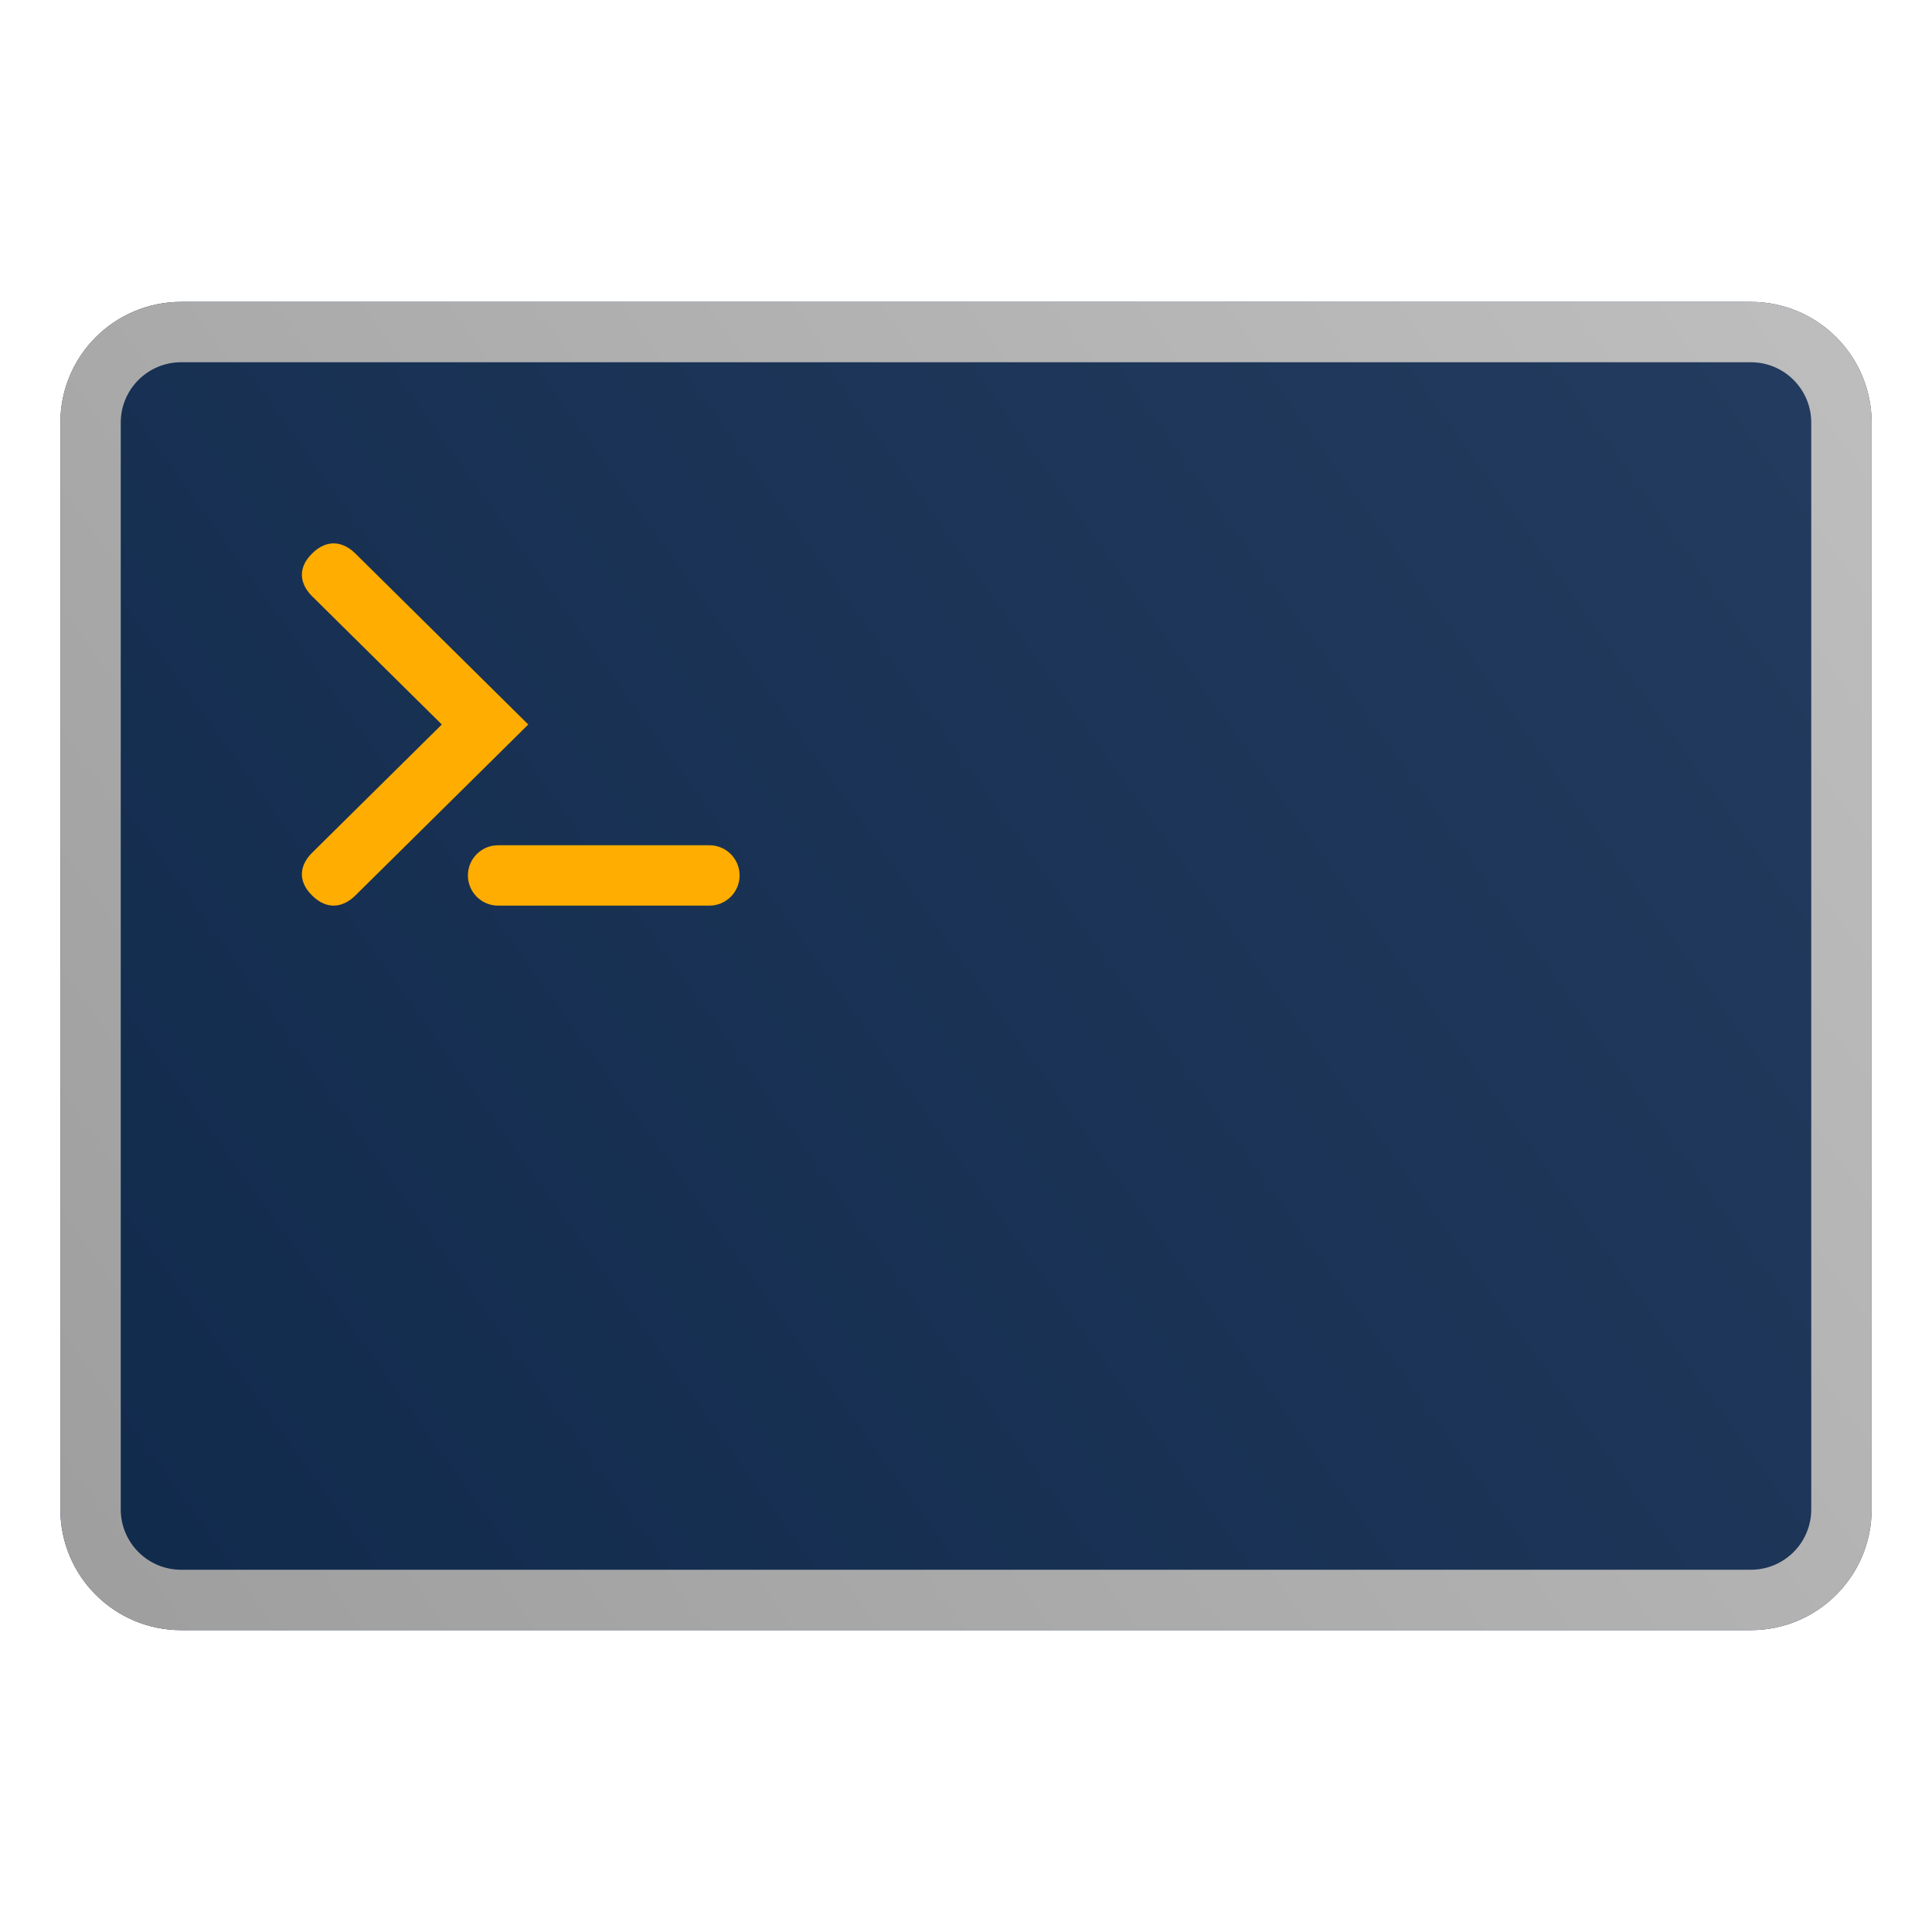
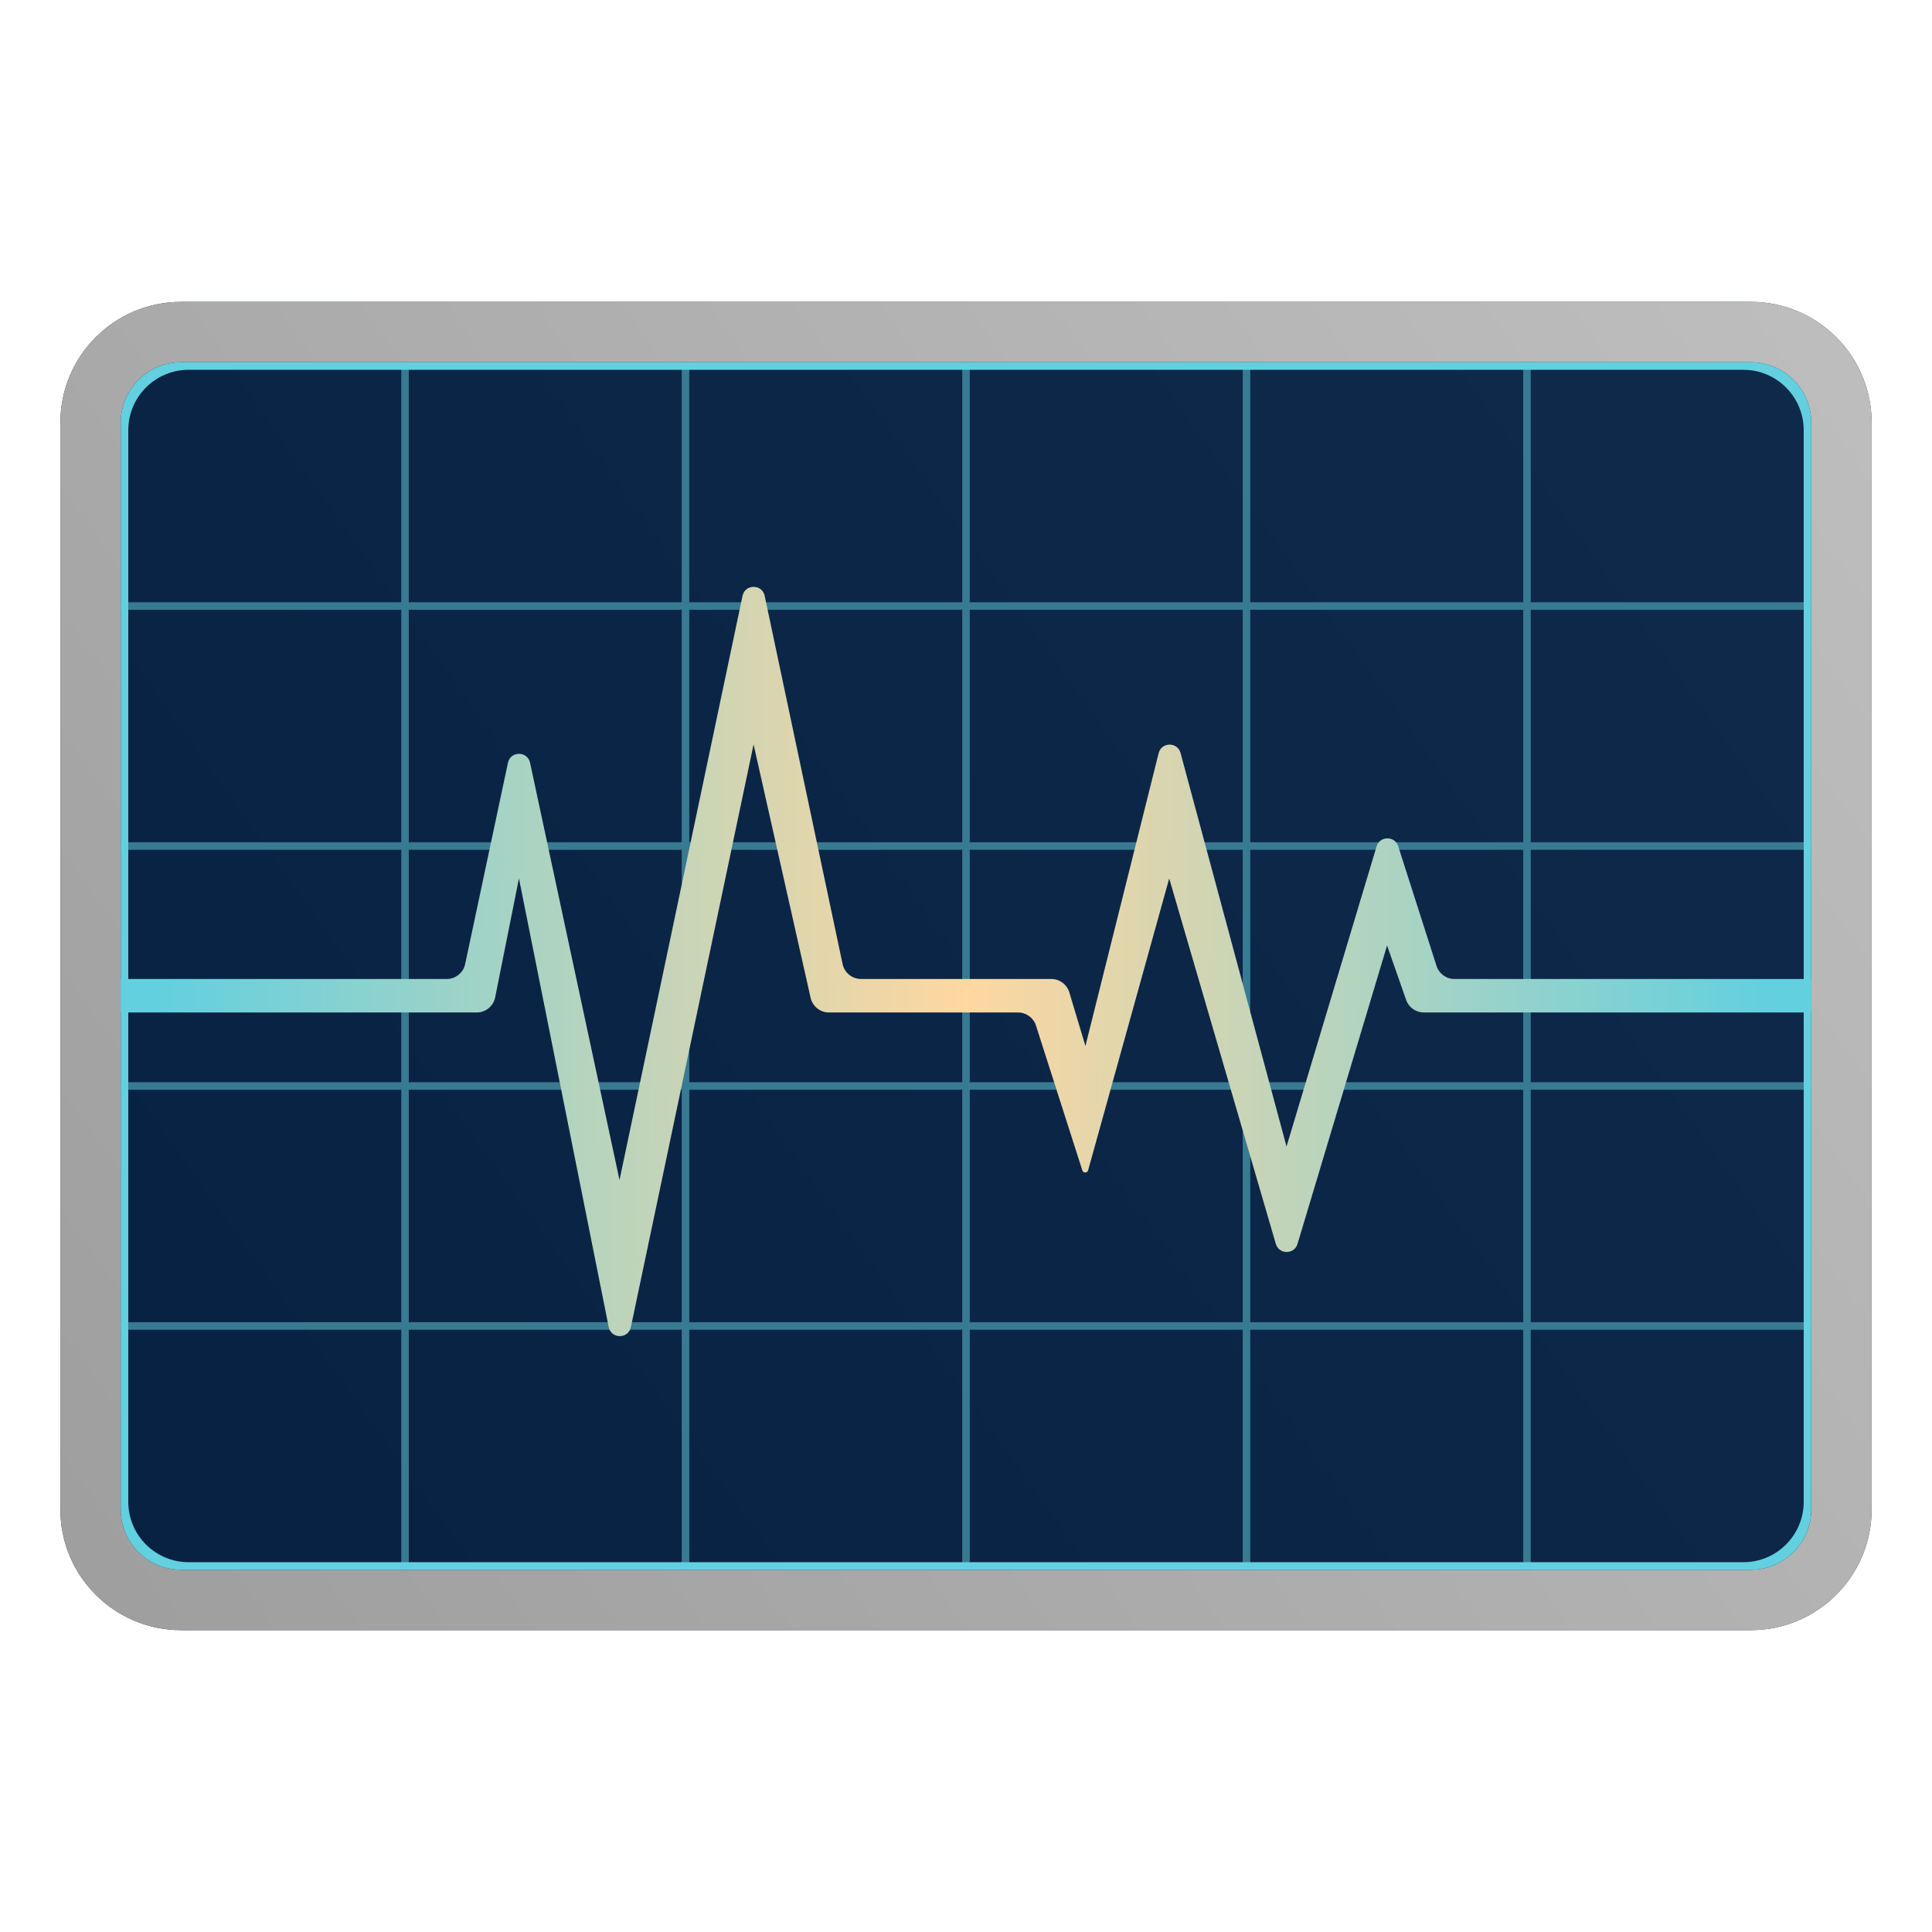
<svg xmlns="http://www.w3.org/2000/svg" width="256" height="256" viewBox="0 0 256 256" fill="none">
-   <g id="Size=256">
-     <rect id="Rectangle 418" x="8" y="40" width="240" height="176" rx="16" fill="url(#paint0_linear_2056_1672)" />
-     <path id="Subtract" fill-rule="evenodd" clip-rule="evenodd" d="M24 40C15.163 40 8 47.163 8 56V200C8 208.837 15.163 216 24 216H232C240.837 216 248 208.837 248 200V56C248 47.163 240.837 40 232 40H24ZM24 48C19.582 48 16 51.582 16 56V200C16 204.418 19.582 208 24 208H232C236.418 208 240 204.418 240 200V56C240 51.582 236.418 48 232 48H24Z" fill="url(#paint1_linear_2056_1672)" />
-     <rect id="Rectangle 493" x="62" y="112" width="36" height="8" rx="4" fill="#FFAD00" />
-     <path id="Rectangle 494" d="M47.085 73.341C56.034 82.19 70 96 70 96C70 96 56.313 109.534 47.085 118.659C45.653 120.075 43.504 120.784 41.356 118.659C39.208 116.535 39.924 114.411 41.356 112.994C48.347 106.081 58.542 96 58.542 96C58.542 96 48.068 85.642 41.356 79.005C39.924 77.589 39.208 75.465 41.356 73.341C43.504 71.216 45.653 71.924 47.085 73.341Z" fill="#FFAD00" />
-   </g>
+   <path d="M8 56C8 47.163 15.163 40 24 40H232C240.837 40 248 47.163 248 56V200C248 208.837 240.837 216 232 216H24C15.163 216 8 208.837 8 200V56Z" fill="url(#paint0_linear_5487_3)" />
+   <path fill-rule="evenodd" clip-rule="evenodd" d="M24 40C15.163 40 8 47.163 8 56V200C8 208.837 15.163 216 24 216H232C240.837 216 248 208.837 248 200V56C248 47.163 240.837 40 232 40H24ZM24 48C19.582 48 16 51.582 16 56V200C16 204.418 19.582 208 24 208H232C236.418 208 240 204.418 240 200V56C240 51.582 236.418 48 232 48H24Z" fill="url(#paint1_linear_5487_3)" />
+   <path d="M53.167 48H54.167V208H53.167V48Z" fill="#377A92" />
+   <path d="M90.333 48H91.333V208H90.333V48Z" fill="#377A92" />
+   <path d="M127.5 48H128.5V208H127.5V48Z" fill="#377A92" />
+   <path d="M164.667 48H165.667V208H164.667V48Z" fill="#377A92" />
+   <path d="M201.833 48H202.833V208H201.833V48Z" fill="#377A92" />
+   <path d="M240 79.801V80.801H16V79.801H240Z" fill="#377A92" />
+   <path d="M240 111.602V112.602H16V111.602H240Z" fill="#377A92" />
+   <path d="M240 143.398V144.398H16V143.398H240Z" fill="#377A92" />
+   <path d="M240 175.199V176.199H16V175.199H240Z" fill="#377A92" />
+   <path fill-rule="evenodd" clip-rule="evenodd" d="M232 48C236.418 48 240 51.582 240 56V200C240 204.418 236.418 208 232 208H24C19.582 208 16 204.418 16 200V56C16 51.582 19.582 48 24 48H232ZM25 49C20.582 49 17 52.582 17 57V199C17 203.418 20.582 207 25 207H231C235.418 207 239 203.418 239 199V57C239 52.582 235.418 49 231 49H25Z" fill="#63D0DF" />
+   <path d="M59.19 129.72H16V134.16H63.162C64.354 134.16 65.38 133.319 65.614 132.15L68.765 116.4L80.655 175.836C80.975 177.435 83.258 177.447 83.594 175.851L99.853 98.64L107.408 132.209C107.665 133.35 108.678 134.16 109.847 134.16H134.893C135.98 134.16 136.943 134.863 137.274 135.898L143.415 155.085C143.537 155.464 144.076 155.453 144.182 155.07L154.926 116.4L169.051 164.814C169.469 166.248 171.498 166.256 171.928 164.825L183.794 125.28L186.317 132.486C186.668 133.489 187.614 134.16 188.676 134.16H240V129.72H192.725C191.638 129.72 190.675 129.018 190.344 127.982L185.269 112.128C184.82 110.724 182.827 110.742 182.404 112.154L170.471 151.92L156.429 99.778C156.026 98.284 153.9 98.303 153.525 99.804L143.824 138.6L141.693 131.502C141.376 130.444 140.403 129.72 139.299 129.72H114.093C112.911 129.72 111.891 128.893 111.647 127.738L101.324 78.952C100.988 77.365 98.723 77.367 98.389 78.954L82.088 156.36L70.237 101.071C69.898 99.489 67.64 99.491 67.304 101.074L61.636 127.74C61.39 128.894 60.371 129.72 59.19 129.72Z" fill="url(#paint2_linear_5487_3)" />
  <defs>
-     <linearGradient id="paint0_linear_2056_1672" x1="248" y1="40" x2="6.117" y2="213.373" gradientUnits="userSpaceOnUse">
-       <stop stop-color="#243C5F" />
-       <stop offset="1" stop-color="#102A4C" />
+     <linearGradient id="paint0_linear_5487_3" x1="248" y1="40" x2="6.117" y2="213.373" gradientUnits="userSpaceOnUse">
+       <stop stop-color="#102A4C" />
+       <stop offset="1" stop-color="#072142" />
    </linearGradient>
-     <linearGradient id="paint1_linear_2056_1672" x1="248" y1="40" x2="6.117" y2="213.373" gradientUnits="userSpaceOnUse">
+     <linearGradient id="paint1_linear_5487_3" x1="248" y1="40" x2="6.117" y2="213.373" gradientUnits="userSpaceOnUse">
      <stop stop-color="#BEBEBE" />
      <stop offset="1" stop-color="#9E9E9E" />
    </linearGradient>
+     <linearGradient id="paint2_linear_5487_3" x1="234" y1="132.001" x2="22" y2="130.501" gradientUnits="userSpaceOnUse">
+       <stop stop-color="#63D0DF" />
+       <stop offset="0.5" stop-color="#FFD7A0" />
+       <stop offset="1" stop-color="#63D0DF" />
+     </linearGradient>
  </defs>
</svg>
